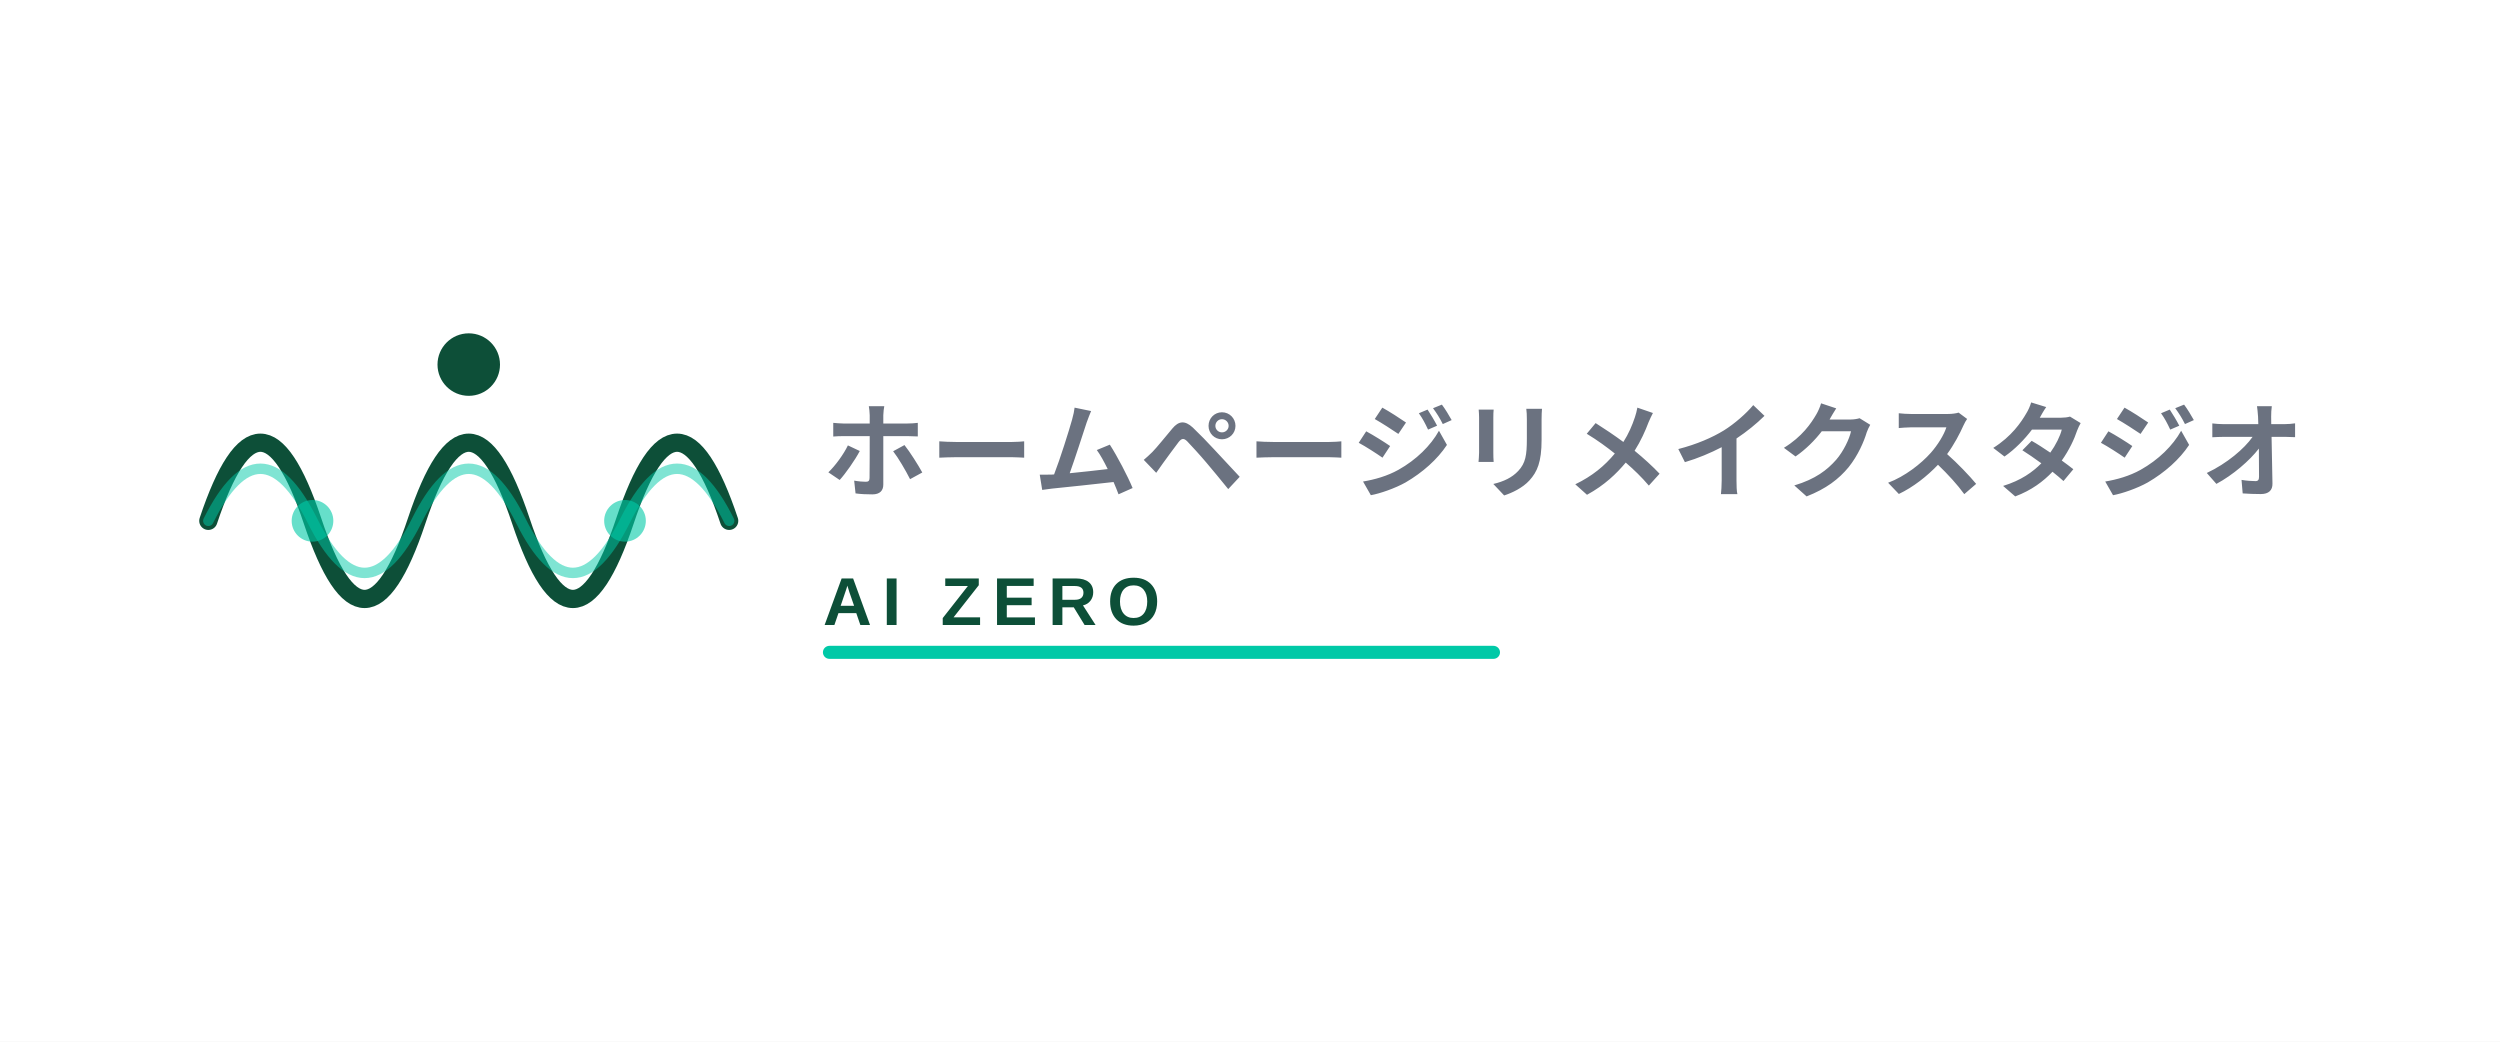
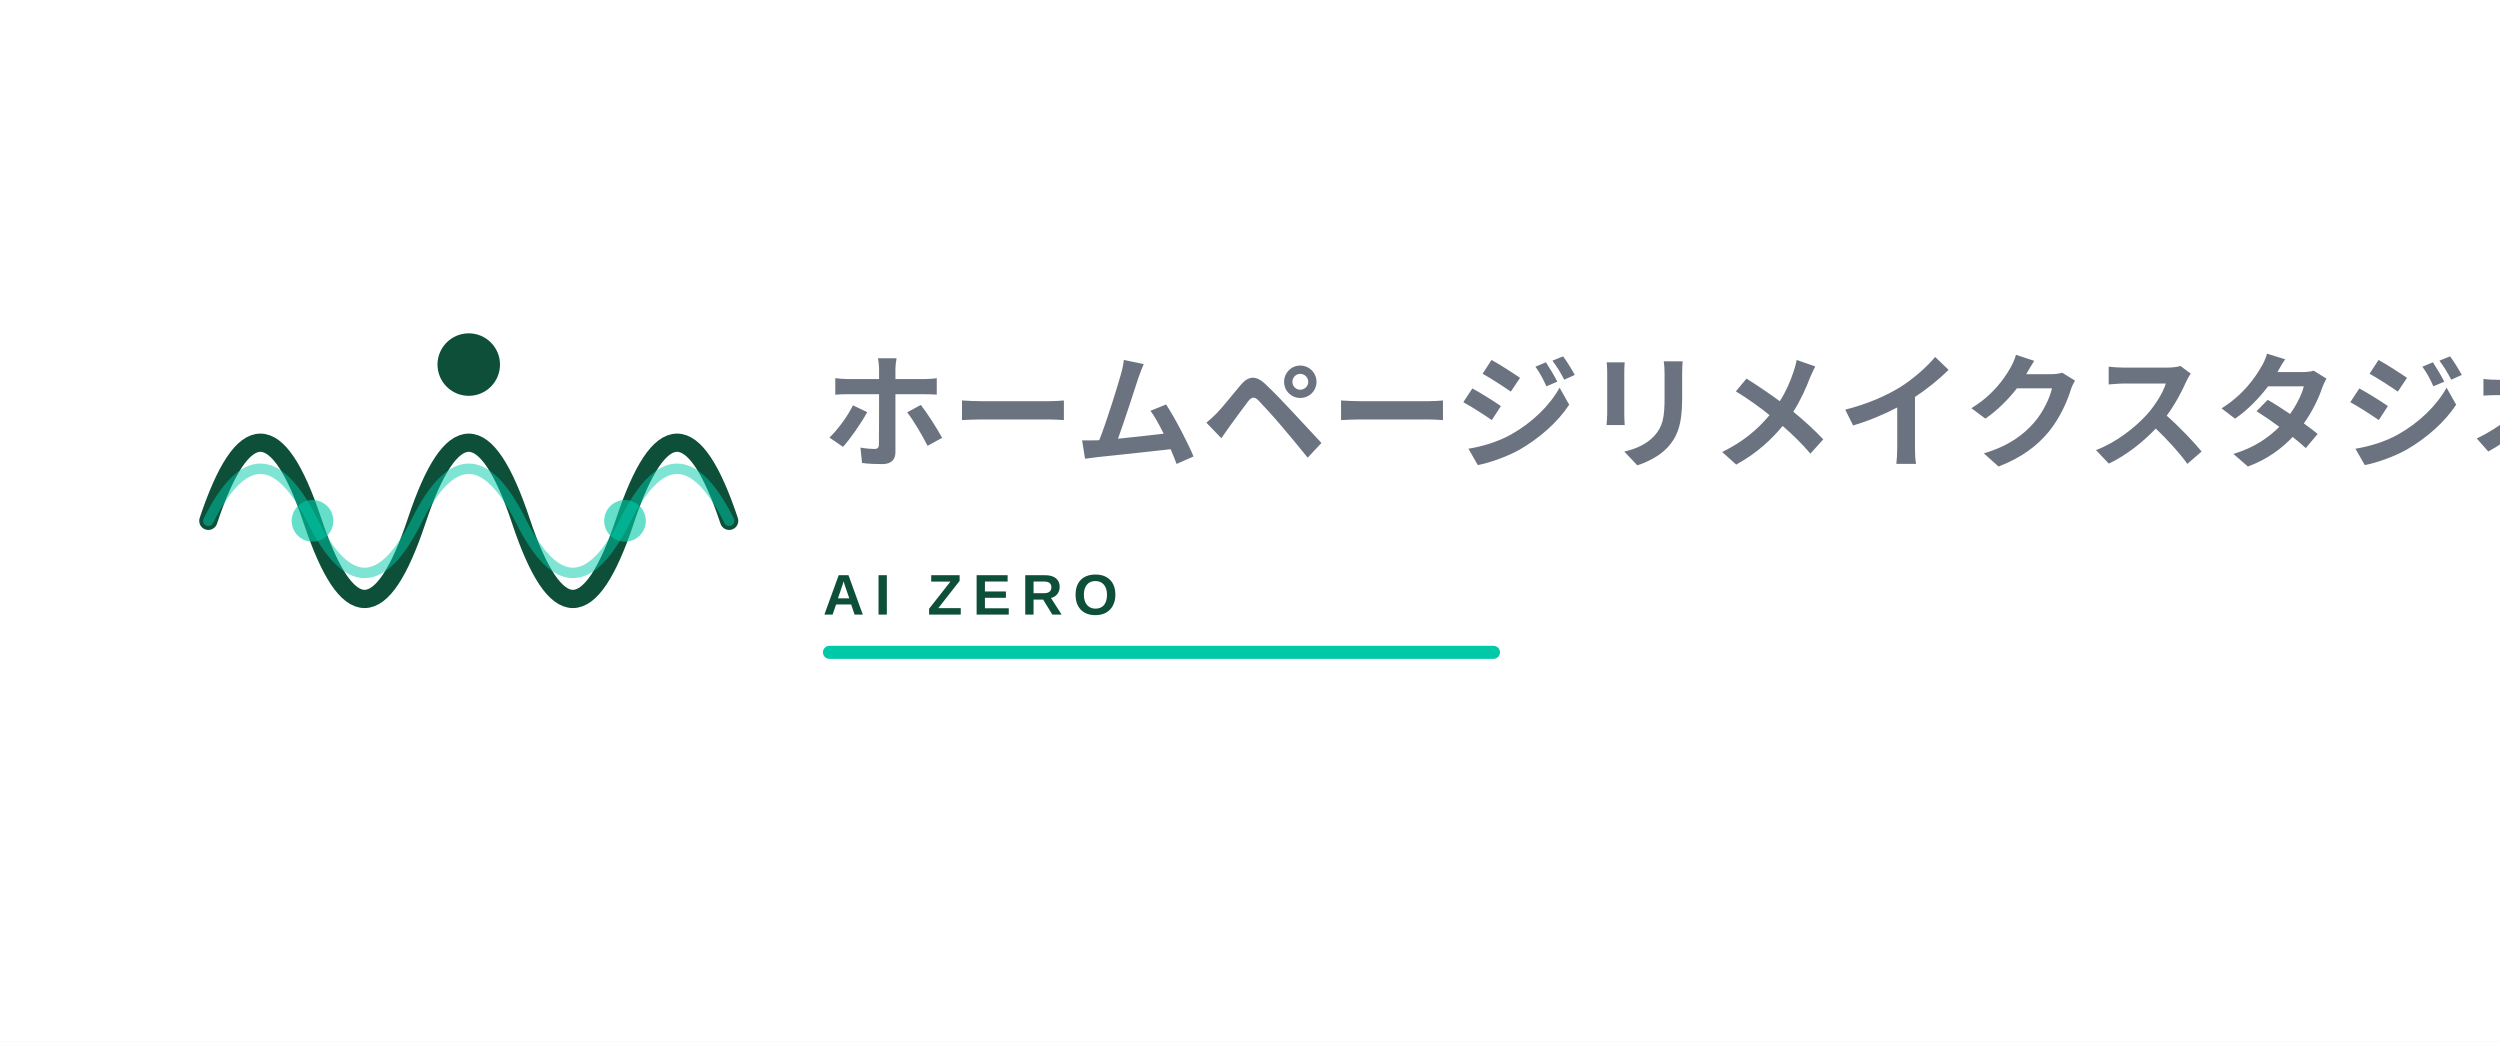
<svg xmlns="http://www.w3.org/2000/svg" viewBox="0 0 480 200" width="480" height="200">
  <rect width="480" height="200" fill="white" />
  <g transform="translate(90,100)">
    <path d="M -50 0 Q -40 -30 -30 0 Q -20 30 -10 0 Q 0 -30 10 0 Q 20 30 30 0 Q 40 -30 50 0" fill="none" stroke="#0D4F38" stroke-width="3.5" stroke-linecap="round" />
    <path d="M -50 0 Q -40 -20 -30 0 Q -20 20 -10 0 Q 0 -20 10 0 Q 20 20 30 0 Q 40 -20 50 0" fill="none" stroke="#00C9A7" stroke-width="2" stroke-linecap="round" opacity="0.5" />
    <circle cx="0" cy="-30" r="6" fill="#0D4F38" />
    <circle cx="-30" cy="0" r="4" fill="#00C9A7" opacity="0.6" />
    <circle cx="30" cy="0" r="4" fill="#00C9A7" opacity="0.6" />
  </g>
  <rect x="158" y="124" width="130" height="2.5" fill="#00C9A7" rx="1.25" />
-   <text x="158.0" y="94" font-family="'Helvetica Neue', Arial, 'Noto Sans JP', sans-serif" font-size="20" font-weight="800" fill="#6B7280" letter-spacing="0.5">ホームページリメイクスタジオ</text>
-   <text x="158.0" y="120" font-family="'Helvetica Neue', Arial, sans-serif" font-size="13" font-weight="600" fill="#0D4F38" letter-spacing="2">AI ZERO</text>
+   <text x="158.0" y="88" font-family="'Helvetica Neue', Arial, 'Noto Sans JP', sans-serif" font-size="24" font-weight="800" fill="#6B7280" letter-spacing="0.5">ホームページリメイクスタジオ</text>
+   <text x="158.0" y="118" font-family="'Helvetica Neue', Arial, sans-serif" font-size="11" font-weight="600" fill="#0D4F38" letter-spacing="2">AI ZERO</text>
</svg>
